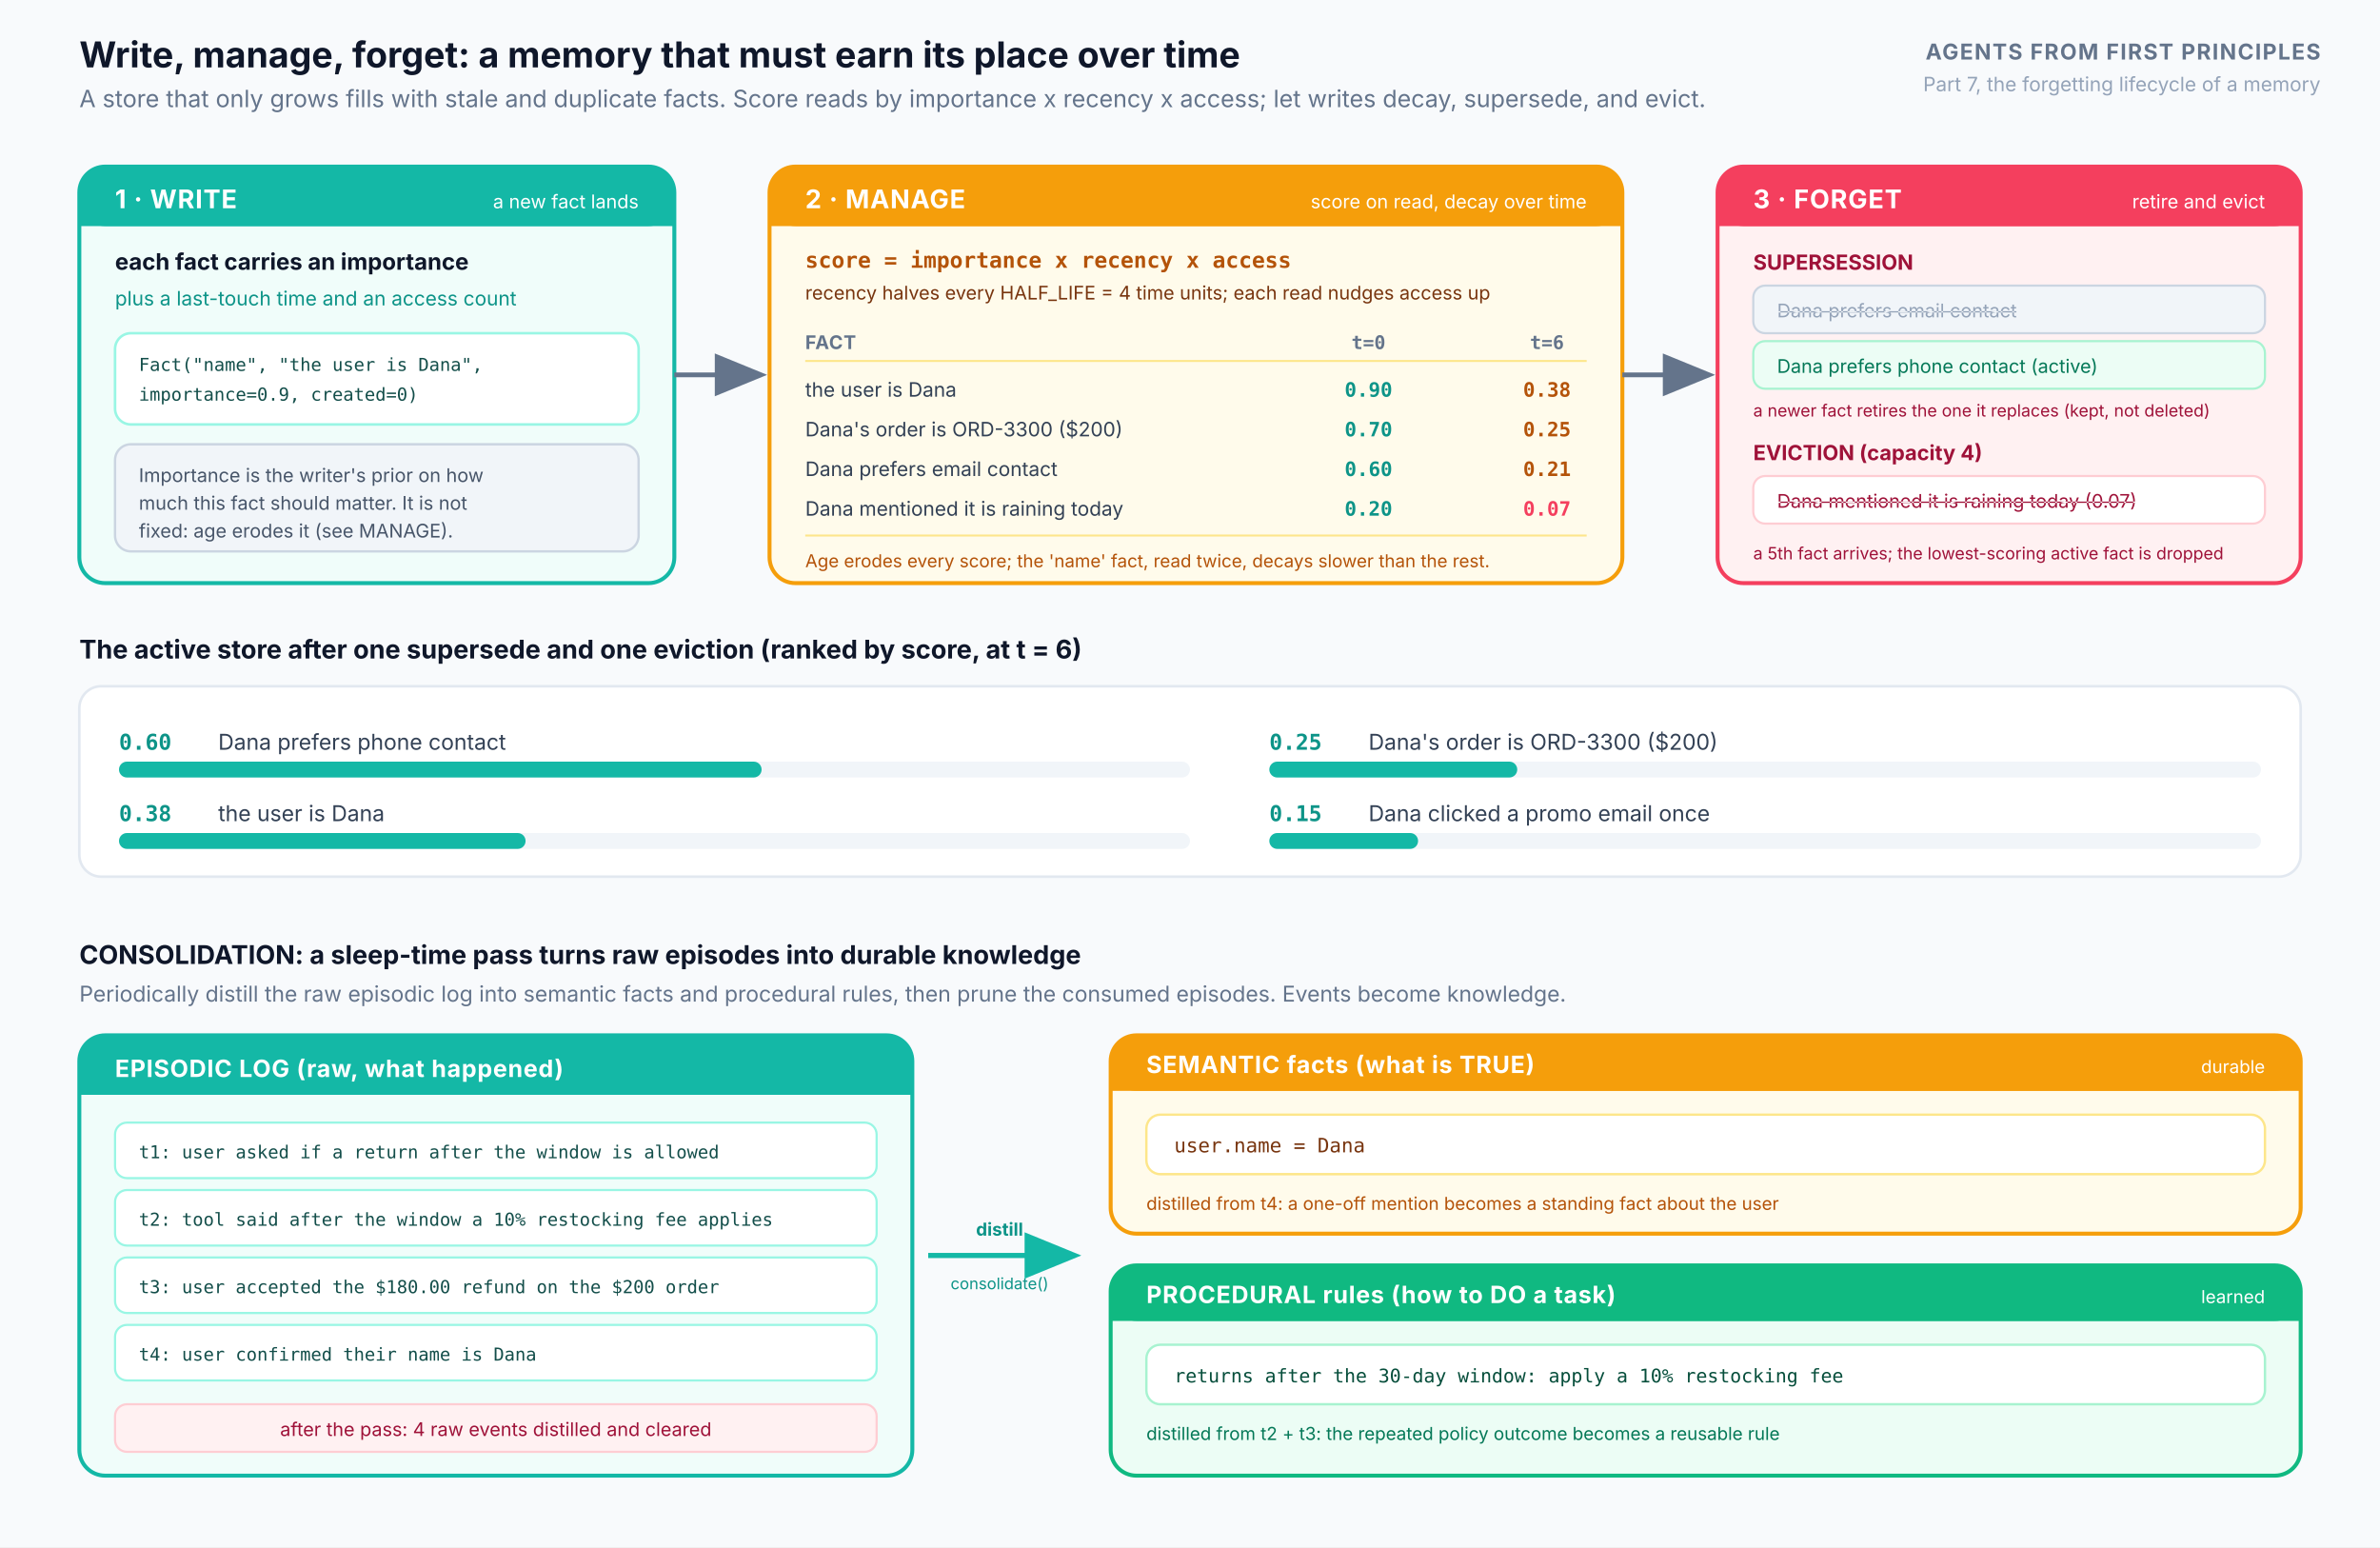
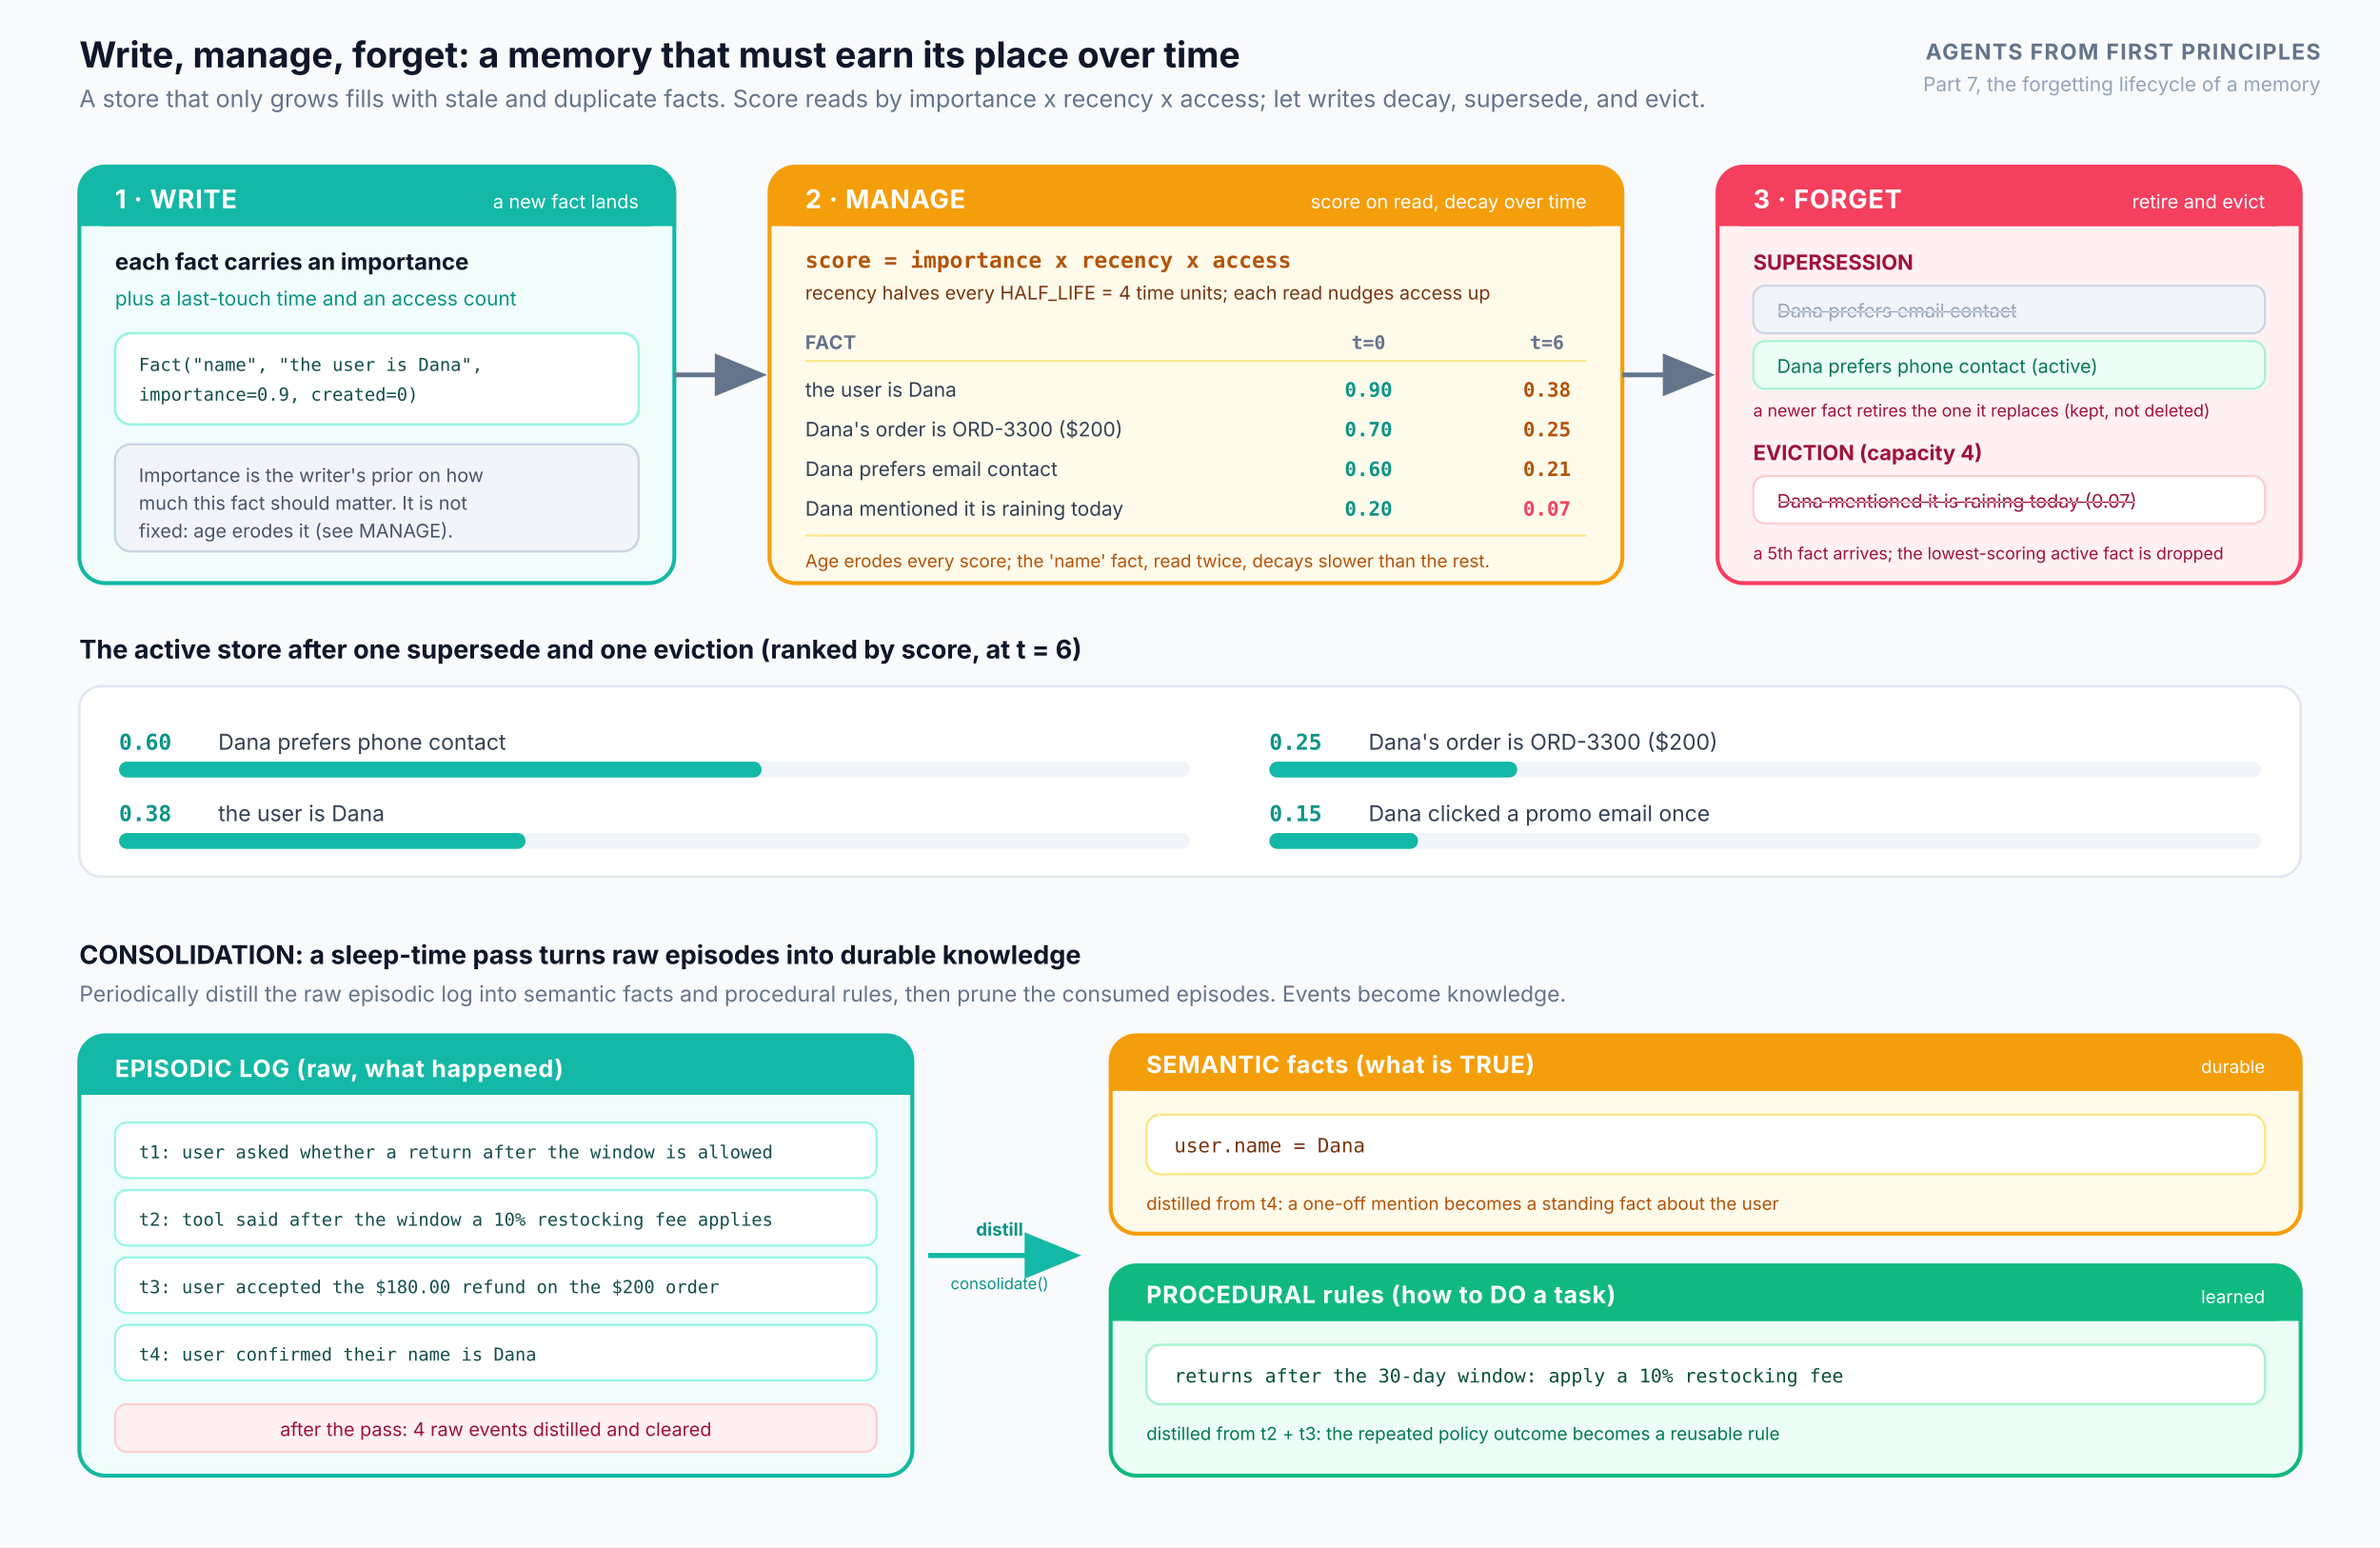
<svg xmlns="http://www.w3.org/2000/svg" viewBox="0 0 1200 780" width="100%" style="height:auto" role="img" aria-label="The forgetting lifecycle of a memory, in three stages. Stage one, WRITE: a new fact arrives carrying an importance weight, for example the user is Dana with importance 0.9. Stage two, MANAGE: at read time each fact is scored as importance times recency times access, and importance decays with age; a table shows scores falling from t equals 0 to t equals 6, the user is Dana from 0.90 to 0.38, the order from 0.70 to 0.25, prefers email from 0.60 to 0.21, raining today from 0.20 to 0.07. Stage three, FORGET: supersession retires an old fact when a newer one replaces it, prefers email is retired for prefers phone; and eviction drops the lowest-scoring fact when the store is over capacity 4, so raining today is evicted. Below, a consolidation arrow shows a sleep-time pass distilling four raw episodic events into one durable semantic fact, user name equals Dana, and one procedural rule, returns after the 30-day window apply a 10% restocking fee, after which the episodic log is pruned.">
  <defs>
    <marker id="arrSlate" markerWidth="11" markerHeight="9" refX="9" refY="4.5" orient="auto">
      <polygon points="0 0, 11 4.5, 0 9" fill="#64748b" />
    </marker>
    <marker id="arrTeal" markerWidth="11" markerHeight="9" refX="9" refY="4.5" orient="auto">
      <polygon points="0 0, 11 4.5, 0 9" fill="#14b8a6" />
    </marker>
    <marker id="arrRose" markerWidth="11" markerHeight="9" refX="9" refY="4.5" orient="auto">
      <polygon points="0 0, 11 4.5, 0 9" fill="#f43f5e" />
    </marker>
  </defs>
  <rect width="1200" height="780" fill="#f8fafc" />
  <text x="1170" y="30" text-anchor="end" font-family="Inter, ui-sans-serif, system-ui, -apple-system, Segoe UI, Roboto, sans-serif" font-size="11" font-weight="700" fill="#64748b" letter-spacing="0.06em">AGENTS FROM FIRST PRINCIPLES</text>
  <text x="1170" y="46" text-anchor="end" font-family="Inter, ui-sans-serif, system-ui, -apple-system, Segoe UI, Roboto, sans-serif" font-size="10" fill="#94a3b8">Part 7, the forgetting lifecycle of a memory</text>
  <text x="40" y="34" font-family="Inter, ui-sans-serif, system-ui, -apple-system, Segoe UI, Roboto, sans-serif" font-size="18" font-weight="700" fill="#0f172a">Write, manage, forget: a memory that must earn its place over time</text>
  <text x="40" y="54" font-family="Inter, ui-sans-serif, system-ui, -apple-system, Segoe UI, Roboto, sans-serif" font-size="12" fill="#64748b">A store that only grows fills with stale and duplicate facts. Score reads by importance x recency x access; let writes decay, supersede, and evict.</text>
  <rect x="40" y="84" width="300" height="210" rx="13" fill="#f0fdfa" stroke="#14b8a6" stroke-width="2" />
  <rect x="40" y="84" width="300" height="30" rx="13" fill="#14b8a6" />
  <rect x="40" y="99" width="300" height="15" fill="#14b8a6" />
  <text x="58" y="105" font-family="Inter, ui-sans-serif, system-ui, -apple-system, Segoe UI, Roboto, sans-serif" font-size="13" font-weight="700" fill="#ffffff" letter-spacing="0.03em">1 · WRITE</text>
  <text x="322" y="105" text-anchor="end" font-family="Inter, ui-sans-serif, system-ui, -apple-system, Segoe UI, Roboto, sans-serif" font-size="9.5" fill="#ffffff">a new fact lands</text>
  <text x="58" y="136" font-family="Inter, ui-sans-serif, system-ui, -apple-system, Segoe UI, Roboto, sans-serif" font-size="11.5" font-weight="700" fill="#0f172a">each fact carries an importance</text>
  <text x="58" y="154" font-family="Inter, ui-sans-serif, system-ui, -apple-system, Segoe UI, Roboto, sans-serif" font-size="10" fill="#0d9488">plus a last-touch time and an access count</text>
  <rect x="58" y="168" width="264" height="46" rx="8" fill="#ffffff" stroke="#99f6e4" stroke-width="1.3" />
  <text x="70" y="187" font-family="ui-monospace, JetBrains Mono, SFMono-Regular, Menlo, monospace" font-size="9" fill="#134e4a">Fact("name", "the user is Dana",</text>
  <text x="70" y="202" font-family="ui-monospace, JetBrains Mono, SFMono-Regular, Menlo, monospace" font-size="9" fill="#134e4a">     importance=0.9, created=0)</text>
  <rect x="58" y="224" width="264" height="54" rx="8" fill="#f1f5f9" stroke="#cbd5e1" stroke-width="1.2" />
  <text x="70" y="243" font-family="Inter, ui-sans-serif, system-ui, -apple-system, Segoe UI, Roboto, sans-serif" font-size="9.5" fill="#475569">Importance is the writer's prior on how</text>
  <text x="70" y="257" font-family="Inter, ui-sans-serif, system-ui, -apple-system, Segoe UI, Roboto, sans-serif" font-size="9.5" fill="#475569">much this fact should matter. It is not</text>
  <text x="70" y="271" font-family="Inter, ui-sans-serif, system-ui, -apple-system, Segoe UI, Roboto, sans-serif" font-size="9.5" fill="#475569">fixed: age erodes it (see MANAGE).</text>
  <line x1="340" y1="189" x2="382" y2="189" stroke="#64748b" stroke-width="2.4" marker-end="url(#arrSlate)" />
  <rect x="388" y="84" width="430" height="210" rx="13" fill="#fffbeb" stroke="#f59e0b" stroke-width="2" />
  <rect x="388" y="84" width="430" height="30" rx="13" fill="#f59e0b" />
  <rect x="388" y="99" width="430" height="15" fill="#f59e0b" />
  <text x="406" y="105" font-family="Inter, ui-sans-serif, system-ui, -apple-system, Segoe UI, Roboto, sans-serif" font-size="13" font-weight="700" fill="#ffffff" letter-spacing="0.03em">2 · MANAGE</text>
  <text x="800" y="105" text-anchor="end" font-family="Inter, ui-sans-serif, system-ui, -apple-system, Segoe UI, Roboto, sans-serif" font-size="9.5" fill="#ffffff">score on read, decay over time</text>
  <text x="406" y="135" font-family="ui-monospace, JetBrains Mono, SFMono-Regular, Menlo, monospace" font-size="11" font-weight="700" fill="#b45309">score = importance x recency x access</text>
  <text x="406" y="151" font-family="Inter, ui-sans-serif, system-ui, -apple-system, Segoe UI, Roboto, sans-serif" font-size="9.5" fill="#78350f">recency halves every HALF_LIFE = 4 time units; each read nudges access up</text>
  <text x="406" y="176" font-family="Inter, ui-sans-serif, system-ui, -apple-system, Segoe UI, Roboto, sans-serif" font-size="9.5" font-weight="700" fill="#64748b" letter-spacing="0.03em">FACT</text>
  <text x="690" y="176" text-anchor="middle" font-family="ui-monospace, JetBrains Mono, SFMono-Regular, Menlo, monospace" font-size="9.5" font-weight="700" fill="#64748b">t=0</text>
  <text x="780" y="176" text-anchor="middle" font-family="ui-monospace, JetBrains Mono, SFMono-Regular, Menlo, monospace" font-size="9.5" font-weight="700" fill="#64748b">t=6</text>
  <line x1="406" y1="182" x2="800" y2="182" stroke="#fde68a" stroke-width="1" />
  <text x="406" y="200" font-family="Inter, ui-sans-serif, system-ui, sans-serif" font-size="10" fill="#334155">the user is Dana</text>
  <text x="690" y="200" text-anchor="middle" font-family="ui-monospace, JetBrains Mono, SFMono-Regular, Menlo, monospace" font-size="10" font-weight="700" fill="#0d9488">0.90</text>
  <text x="780" y="200" text-anchor="middle" font-family="ui-monospace, JetBrains Mono, SFMono-Regular, Menlo, monospace" font-size="10" font-weight="700" fill="#b45309">0.38</text>
  <text x="406" y="220" font-family="Inter, ui-sans-serif, system-ui, sans-serif" font-size="10" fill="#334155">Dana's order is ORD-3300 ($200)</text>
  <text x="690" y="220" text-anchor="middle" font-family="ui-monospace, JetBrains Mono, SFMono-Regular, Menlo, monospace" font-size="10" font-weight="700" fill="#0d9488">0.70</text>
  <text x="780" y="220" text-anchor="middle" font-family="ui-monospace, JetBrains Mono, SFMono-Regular, Menlo, monospace" font-size="10" font-weight="700" fill="#b45309">0.25</text>
  <text x="406" y="240" font-family="Inter, ui-sans-serif, system-ui, sans-serif" font-size="10" fill="#334155">Dana prefers email contact</text>
  <text x="690" y="240" text-anchor="middle" font-family="ui-monospace, JetBrains Mono, SFMono-Regular, Menlo, monospace" font-size="10" font-weight="700" fill="#0d9488">0.60</text>
  <text x="780" y="240" text-anchor="middle" font-family="ui-monospace, JetBrains Mono, SFMono-Regular, Menlo, monospace" font-size="10" font-weight="700" fill="#b45309">0.21</text>
  <text x="406" y="260" font-family="Inter, ui-sans-serif, system-ui, sans-serif" font-size="10" fill="#334155">Dana mentioned it is raining today</text>
  <text x="690" y="260" text-anchor="middle" font-family="ui-monospace, JetBrains Mono, SFMono-Regular, Menlo, monospace" font-size="10" font-weight="700" fill="#0d9488">0.20</text>
  <text x="780" y="260" text-anchor="middle" font-family="ui-monospace, JetBrains Mono, SFMono-Regular, Menlo, monospace" font-size="10" font-weight="700" fill="#f43f5e">0.07</text>
  <line x1="406" y1="270" x2="800" y2="270" stroke="#fde68a" stroke-width="1" />
  <text x="406" y="286" font-family="Inter, ui-sans-serif, system-ui, sans-serif" font-size="9" fill="#b45309">Age erodes every score; the 'name' fact, read twice, decays slower than the rest.</text>
  <line x1="818" y1="189" x2="860" y2="189" stroke="#64748b" stroke-width="2.4" marker-end="url(#arrSlate)" />
  <rect x="866" y="84" width="294" height="210" rx="13" fill="#fff1f2" stroke="#f43f5e" stroke-width="2" />
  <rect x="866" y="84" width="294" height="30" rx="13" fill="#f43f5e" />
  <rect x="866" y="99" width="294" height="15" fill="#f43f5e" />
  <text x="884" y="105" font-family="Inter, ui-sans-serif, system-ui, -apple-system, Segoe UI, Roboto, sans-serif" font-size="13" font-weight="700" fill="#ffffff" letter-spacing="0.03em">3 · FORGET</text>
  <text x="1142" y="105" text-anchor="end" font-family="Inter, ui-sans-serif, system-ui, -apple-system, Segoe UI, Roboto, sans-serif" font-size="9.5" fill="#ffffff">retire and evict</text>
  <text x="884" y="136" font-family="Inter, ui-sans-serif, system-ui, -apple-system, Segoe UI, Roboto, sans-serif" font-size="10.5" font-weight="700" fill="#9f1239">SUPERSESSION</text>
  <rect x="884" y="144" width="258" height="24" rx="6" fill="#f1f5f9" stroke="#cbd5e1" stroke-width="1.1" />
  <text x="896" y="160" font-family="Inter, ui-sans-serif, system-ui, sans-serif" font-size="9.5" fill="#94a3b8" text-decoration="line-through">Dana prefers email contact</text>
  <rect x="884" y="172" width="258" height="24" rx="6" fill="#ecfdf5" stroke="#a7f3d0" stroke-width="1.1" />
  <text x="896" y="188" font-family="Inter, ui-sans-serif, system-ui, sans-serif" font-size="9.5" fill="#047857">Dana prefers phone contact  (active)</text>
  <text x="884" y="210" font-family="Inter, ui-sans-serif, system-ui, sans-serif" font-size="8.5" fill="#9f1239">a newer fact retires the one it replaces (kept, not deleted)</text>
  <text x="884" y="232" font-family="Inter, ui-sans-serif, system-ui, -apple-system, Segoe UI, Roboto, sans-serif" font-size="10.5" font-weight="700" fill="#9f1239">EVICTION (capacity 4)</text>
  <rect x="884" y="240" width="258" height="24" rx="6" fill="#ffffff" stroke="#fecdd3" stroke-width="1.1" />
  <text x="896" y="256" font-family="Inter, ui-sans-serif, system-ui, sans-serif" font-size="9.5" fill="#9f1239" text-decoration="line-through">Dana mentioned it is raining today  (0.07)</text>
  <text x="884" y="282" font-family="Inter, ui-sans-serif, system-ui, sans-serif" font-size="8.5" fill="#9f1239">a 5th fact arrives; the lowest-scoring active fact is dropped</text>
  <text x="40" y="332" font-family="Inter, ui-sans-serif, system-ui, -apple-system, Segoe UI, Roboto, sans-serif" font-size="13" font-weight="700" fill="#0f172a">The active store after one supersede and one eviction (ranked by score, at t = 6)</text>
  <rect x="40" y="346" width="1120" height="96" rx="11" fill="#ffffff" stroke="#e2e8f0" stroke-width="1.3" />
  <text x="60" y="378" font-family="ui-monospace, JetBrains Mono, SFMono-Regular, Menlo, monospace" font-size="11" font-weight="700" fill="#0d9488">0.60</text>
  <text x="110" y="378" font-family="Inter, ui-sans-serif, system-ui, sans-serif" font-size="11" fill="#334155">Dana prefers phone contact</text>
  <rect x="60" y="384" width="540" height="8" rx="4" fill="#f1f5f9" />
  <rect x="60" y="384" width="324" height="8" rx="4" fill="#14b8a6" />
  <text x="60" y="414" font-family="ui-monospace, JetBrains Mono, SFMono-Regular, Menlo, monospace" font-size="11" font-weight="700" fill="#0d9488">0.38</text>
  <text x="110" y="414" font-family="Inter, ui-sans-serif, system-ui, sans-serif" font-size="11" fill="#334155">the user is Dana</text>
  <rect x="60" y="420" width="540" height="8" rx="4" fill="#f1f5f9" />
  <rect x="60" y="420" width="205" height="8" rx="4" fill="#14b8a6" />
  <text x="640" y="378" font-family="ui-monospace, JetBrains Mono, SFMono-Regular, Menlo, monospace" font-size="11" font-weight="700" fill="#0d9488">0.25</text>
  <text x="690" y="378" font-family="Inter, ui-sans-serif, system-ui, sans-serif" font-size="11" fill="#334155">Dana's order is ORD-3300 ($200)</text>
  <rect x="640" y="384" width="500" height="8" rx="4" fill="#f1f5f9" />
  <rect x="640" y="384" width="125" height="8" rx="4" fill="#14b8a6" />
  <text x="640" y="414" font-family="ui-monospace, JetBrains Mono, SFMono-Regular, Menlo, monospace" font-size="11" font-weight="700" fill="#0d9488">0.15</text>
  <text x="690" y="414" font-family="Inter, ui-sans-serif, system-ui, sans-serif" font-size="11" fill="#334155">Dana clicked a promo email once</text>
  <rect x="640" y="420" width="500" height="8" rx="4" fill="#f1f5f9" />
  <rect x="640" y="420" width="75" height="8" rx="4" fill="#14b8a6" />
  <text x="40" y="486" font-family="Inter, ui-sans-serif, system-ui, -apple-system, Segoe UI, Roboto, sans-serif" font-size="13" font-weight="700" fill="#0f172a">CONSOLIDATION: a sleep-time pass turns raw episodes into durable knowledge</text>
  <text x="40" y="505" font-family="Inter, ui-sans-serif, system-ui, -apple-system, Segoe UI, Roboto, sans-serif" font-size="11" fill="#64748b">Periodically distill the raw episodic log into semantic facts and procedural rules, then prune the consumed episodes. Events become knowledge.</text>
  <rect x="40" y="522" width="420" height="222" rx="13" fill="#f0fdfa" stroke="#14b8a6" stroke-width="2" />
  <rect x="40" y="522" width="420" height="30" rx="13" fill="#14b8a6" />
  <rect x="40" y="537" width="420" height="15" fill="#14b8a6" />
  <text x="58" y="543" font-family="Inter, ui-sans-serif, system-ui, -apple-system, Segoe UI, Roboto, sans-serif" font-size="12" font-weight="700" fill="#ffffff" letter-spacing="0.03em">EPISODIC LOG (raw, what happened)</text>
  <rect x="58" y="566" width="384" height="28" rx="6" fill="#ffffff" stroke="#99f6e4" stroke-width="1.1" />
-   <text x="70" y="584" font-family="ui-monospace, JetBrains Mono, SFMono-Regular, Menlo, monospace" font-size="9" fill="#134e4a">t1: user asked if a return after the window is allowed</text>
+   <text x="70" y="584" font-family="ui-monospace, JetBrains Mono, SFMono-Regular, Menlo, monospace" font-size="9" fill="#134e4a">t1: user asked whether a return after the window is allowed</text>
  <rect x="58" y="600" width="384" height="28" rx="6" fill="#ffffff" stroke="#99f6e4" stroke-width="1.1" />
  <text x="70" y="618" font-family="ui-monospace, JetBrains Mono, SFMono-Regular, Menlo, monospace" font-size="9" fill="#134e4a">t2: tool said after the window a 10% restocking fee applies</text>
  <rect x="58" y="634" width="384" height="28" rx="6" fill="#ffffff" stroke="#99f6e4" stroke-width="1.1" />
  <text x="70" y="652" font-family="ui-monospace, JetBrains Mono, SFMono-Regular, Menlo, monospace" font-size="9" fill="#134e4a">t3: user accepted the $180.00 refund on the $200 order</text>
  <rect x="58" y="668" width="384" height="28" rx="6" fill="#ffffff" stroke="#99f6e4" stroke-width="1.1" />
  <text x="70" y="686" font-family="ui-monospace, JetBrains Mono, SFMono-Regular, Menlo, monospace" font-size="9" fill="#134e4a">t4: user confirmed their name is Dana</text>
  <rect x="58" y="708" width="384" height="24" rx="6" fill="#fff1f2" stroke="#fecdd3" stroke-width="1.1" />
  <text x="250" y="724" text-anchor="middle" font-family="Inter, ui-sans-serif, system-ui, sans-serif" font-size="9.5" fill="#9f1239">after the pass: 4 raw events distilled and cleared</text>
  <line x1="468" y1="633" x2="540" y2="633" stroke="#14b8a6" stroke-width="2.6" marker-end="url(#arrTeal)" />
  <text x="504" y="623" text-anchor="middle" font-family="Inter, ui-sans-serif, system-ui, sans-serif" font-size="9" font-weight="700" fill="#0d9488">distill</text>
  <text x="504" y="650" text-anchor="middle" font-family="Inter, ui-sans-serif, system-ui, sans-serif" font-size="8" fill="#0d9488">consolidate()</text>
  <rect x="560" y="522" width="600" height="100" rx="13" fill="#fffbeb" stroke="#f59e0b" stroke-width="2" />
  <rect x="560" y="522" width="600" height="28" rx="13" fill="#f59e0b" />
  <rect x="560" y="536" width="600" height="14" fill="#f59e0b" />
  <text x="578" y="541" font-family="Inter, ui-sans-serif, system-ui, -apple-system, Segoe UI, Roboto, sans-serif" font-size="12" font-weight="700" fill="#ffffff" letter-spacing="0.03em">SEMANTIC facts (what is TRUE)</text>
  <text x="1142" y="541" text-anchor="end" font-family="Inter, ui-sans-serif, system-ui, sans-serif" font-size="9" fill="#ffffff">durable</text>
  <rect x="578" y="562" width="564" height="30" rx="7" fill="#ffffff" stroke="#fde68a" stroke-width="1.2" />
  <text x="592" y="581" font-family="ui-monospace, JetBrains Mono, SFMono-Regular, Menlo, monospace" font-size="10" fill="#78350f">user.name = Dana</text>
  <text x="578" y="610" font-family="Inter, ui-sans-serif, system-ui, sans-serif" font-size="9" fill="#b45309">distilled from t4: a one-off mention becomes a standing fact about the user</text>
  <rect x="560" y="638" width="600" height="106" rx="13" fill="#ecfdf5" stroke="#10b981" stroke-width="2" />
  <rect x="560" y="638" width="600" height="28" rx="13" fill="#10b981" />
  <rect x="560" y="652" width="600" height="14" fill="#10b981" />
  <text x="578" y="657" font-family="Inter, ui-sans-serif, system-ui, -apple-system, Segoe UI, Roboto, sans-serif" font-size="12" font-weight="700" fill="#ffffff" letter-spacing="0.03em">PROCEDURAL rules (how to DO a task)</text>
  <text x="1142" y="657" text-anchor="end" font-family="Inter, ui-sans-serif, system-ui, sans-serif" font-size="9" fill="#ffffff">learned</text>
  <rect x="578" y="678" width="564" height="30" rx="7" fill="#ffffff" stroke="#a7f3d0" stroke-width="1.2" />
  <text x="592" y="697" font-family="ui-monospace, JetBrains Mono, SFMono-Regular, Menlo, monospace" font-size="9.5" fill="#064e3b">returns after the 30-day window: apply a 10% restocking fee</text>
  <text x="578" y="726" font-family="Inter, ui-sans-serif, system-ui, sans-serif" font-size="9" fill="#047857">distilled from t2 + t3: the repeated policy outcome becomes a reusable rule</text>
</svg>
